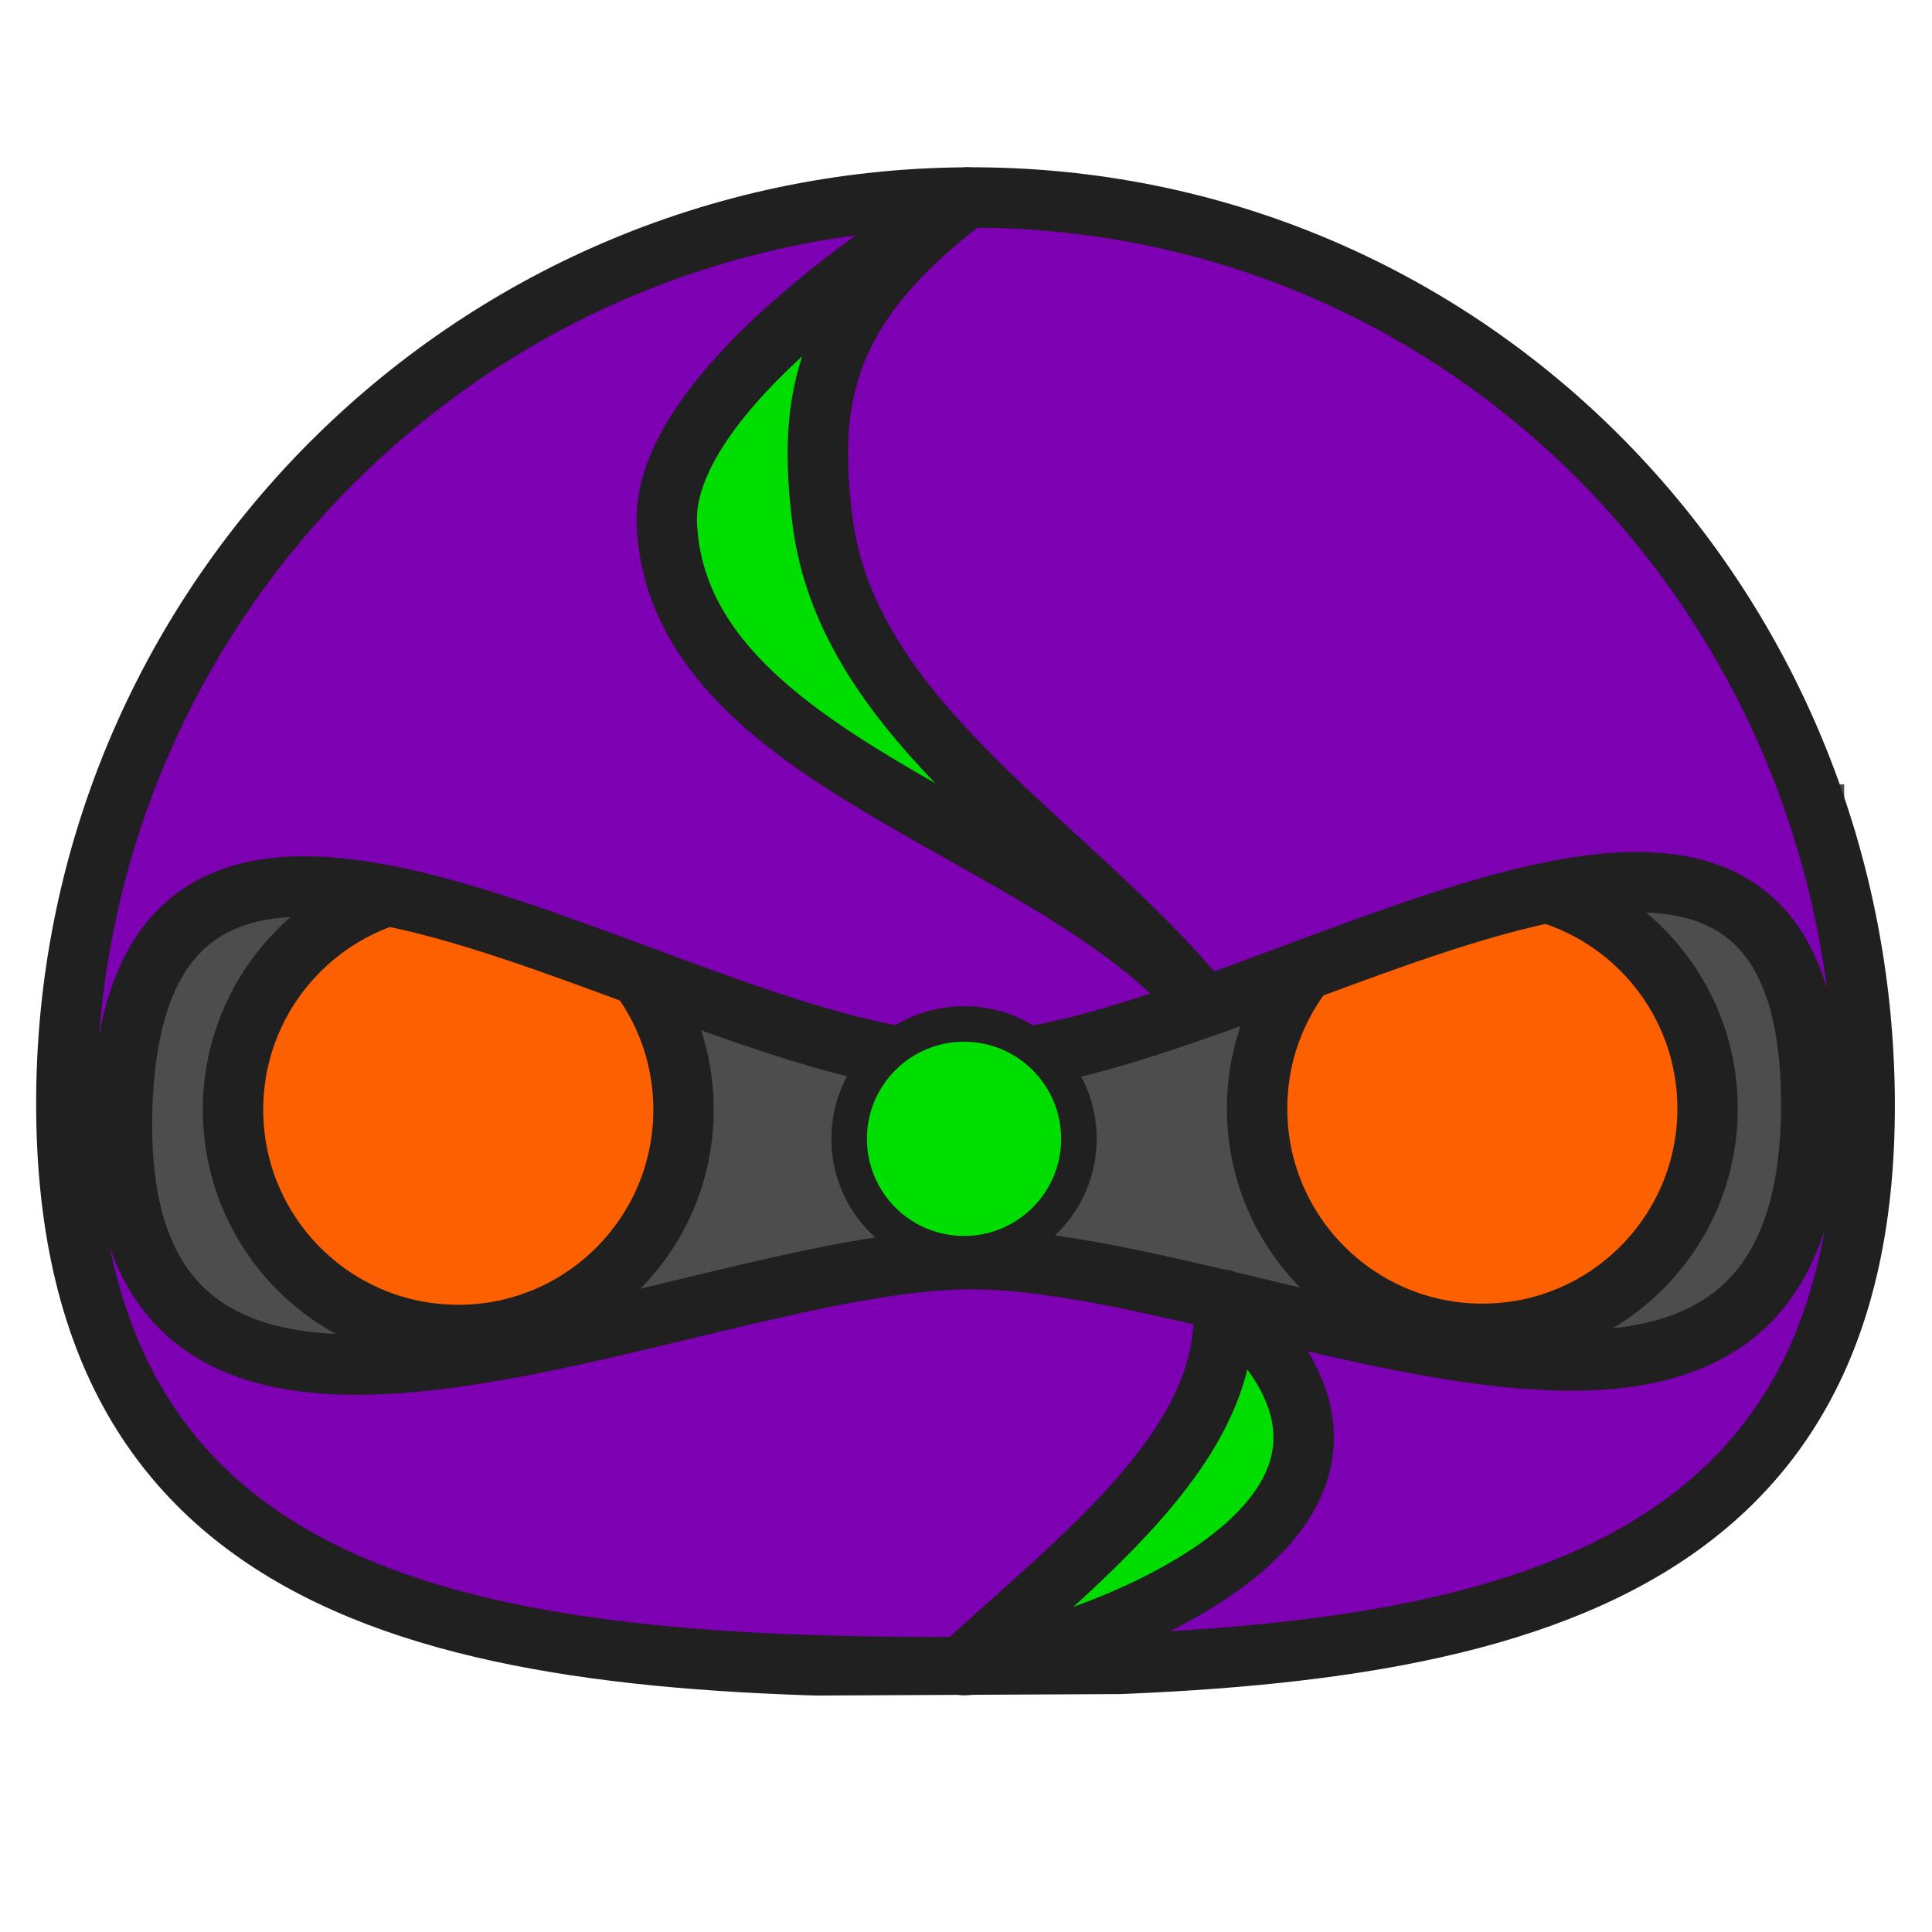
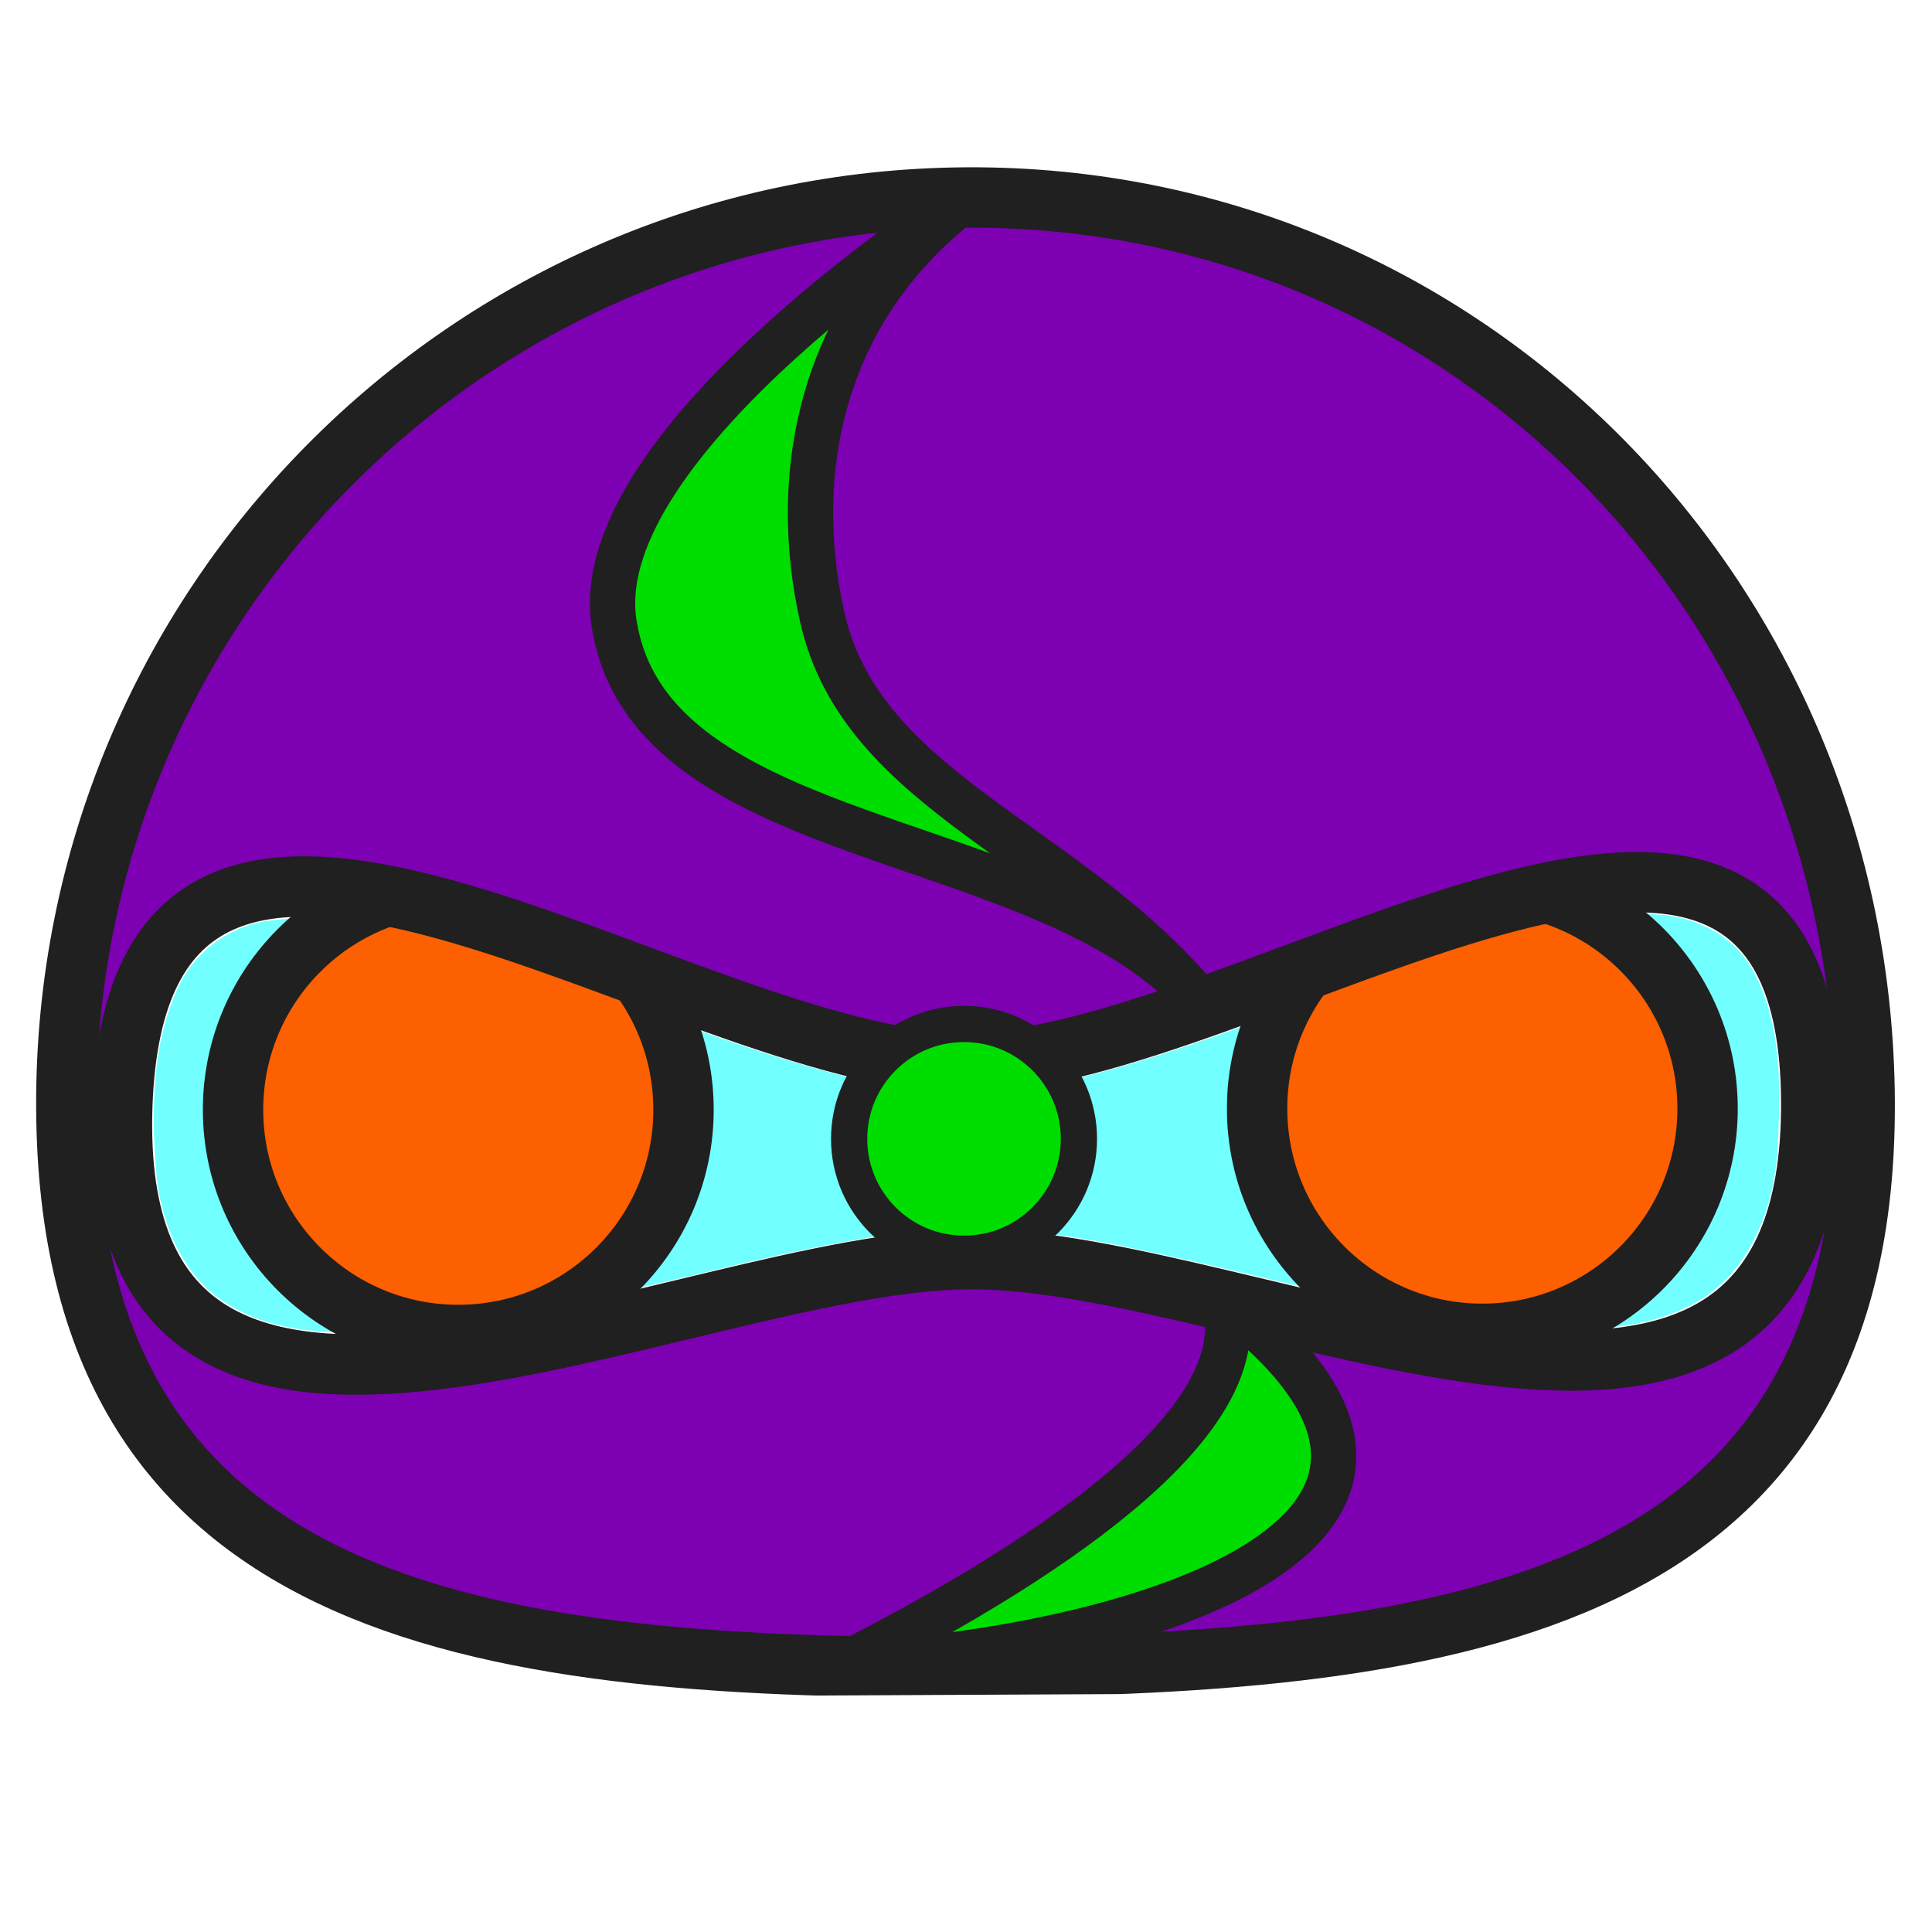
<svg xmlns="http://www.w3.org/2000/svg" width="512" height="512" viewBox="0 0 135.467 135.467" version="1.1" id="svg5">
  <defs id="defs2">
    <clipPath clipPathUnits="userSpaceOnUse" id="clipPath41619">
      <path id="path41621" style="fill:#ff0000;fill-opacity:1;fill-rule:nonzero;stroke:none;stroke-width:0.265" d="M 2.116,133.878 H 109.193 V 2.645 H 24.646 c -0.04,0.524 -0.064,1.05 -0.101,1.575 -1.616,5.63 -0.609,3.009 -3.674,9.124 -0.947,1.889 -1.871,3.789 -2.876,5.648 -0.781,1.444 -1.581,2.881 -2.478,4.256 -0.363,0.556 -0.639,1.386 -1.289,1.518 -0.631,0.128 -1.133,-0.609 -1.7,-0.914 0.011,-0.185 0.196,-1.872 0.008,-2.373 -0.052,-0.14 -0.03,0.297 -0.033,0.446 -0.001,0.066 0.056,0.143 0.02,0.198 -0.065,0.1 -0.862,0.888 -0.955,0.982 C 10.011,22.982 9.963,23.101 8.324,22.289 7.844,22.05 7.439,21.682 6.989,21.39 6.692,21.197 6.333,21.086 6.084,20.835 5.939,20.688 5.935,20.45 5.865,20.256 c -0.036,-0.1 -0.07,-0.201 -0.104,-0.301 -1.003,2.139 0.099,-1.822 -1.169,3.379 -0.505,1.056 -1.088,2.077 -1.516,3.167 -0.425,1.084 -0.725,1.867 -0.96,2.496 z m 0,-110.018 c 0.116,-0.393 0.227,-0.788 0.341,-1.182 0.361,-0.913 0.722,-1.826 1.083,-2.738 0.585,-1.106 1.265,-2.167 1.757,-3.317 -0.043,-0.847 -0.062,-1.32 -0.07,-1.623 -0.523,0.563 -1.027,1.139 -1.454,1.693 -0.778,1.011 -1.11,1.8 -1.657,2.916 z m 0,-7.859 C 2.176,15.917 2.233,15.835 2.299,15.748 3.148,14.629 4.181,13.526 5.206,12.512 5.169,11.917 5.174,11.959 5.121,11.144 5.05,10.036 4.694,8.929 4.826,7.826 4.925,7.001 5.53,6.316 5.794,5.528 5.962,5.027 6.01,4.494 6.118,3.976 6.203,3.745 6.235,3.647 6.299,3.477 4.602,5.789 3.312,8.357 2.116,10.963 Z m 0,-9.044 C 2.897,5.462 3.752,4.009 4.738,2.645 H 2.116 Z m 3.155,7.994 c 0.04,0.347 0.094,0.903 0.138,1.387 0.01,-0.026 0.02,-0.051 0.029,-0.076 -0.01,-0.188 -0.068,-1.088 -0.087,-1.4 -0.028,0.03 -0.053,0.06 -0.081,0.089 z m 1.426,-3.839 c 1.46e-4,0.009 0.002,0.018 0.002,0.026 0.254,-0.223 0.444,-0.392 0.585,-0.515 C 7.392,10.39 7.499,10.157 7.642,9.946 7.82,9.684 8.064,9.474 8.269,9.233 8.44,9.032 8.604,8.826 8.77,8.622 8.794,8.514 8.817,8.407 8.844,8.3 8.912,8.026 8.925,7.732 9.047,7.477 9.163,7.233 9.376,7.048 9.54,6.834 9.969,6.8 9.579,6.309 9.76,6.153 9.866,6.062 10.015,6.037 10.148,5.996 c 0.034,-0.01 0.088,0.036 0.106,0.006 0.053,-0.085 0.031,-0.201 0.072,-0.292 0.059,-0.134 0.15,-0.253 0.225,-0.379 0.118,-0.18 0.205,-0.385 0.353,-0.542 0.108,-0.114 0.264,-0.169 0.397,-0.253 0.284,-0.18 0.557,-0.381 0.853,-0.541 0.259,-0.14 0.535,-0.252 0.806,-0.369 0.095,-0.064 0.188,-0.127 0.267,-0.2 0.063,-0.058 0.094,-0.143 0.144,-0.213 0.191,-0.266 0.296,-0.398 0.434,-0.568 H 8.102 C 8.036,2.818 7.975,2.993 7.932,3.174 7.829,3.609 7.867,4.067 7.835,4.514 6.979,6.312 7.251,5.407 6.993,7.892 6.882,8.964 6.679,10.034 6.697,11.112 Z m 0.357,6.015 c 0.002,0.151 0.009,0.301 0.025,0.452 0.06,0.538 0.327,1.033 0.49,1.55 -0.352,0.24 0.101,0.564 0.311,0.776 0.337,0.34 0.662,0.708 1.071,0.957 0.41,0.249 0.898,0.341 1.347,0.511 0.143,0.089 0.287,0.178 0.43,0.267 0.716,-0.882 -0.165,0.028 1.237,-0.612 0.453,-0.207 0.774,-0.857 1.268,-0.792 0.426,0.056 0.526,0.684 0.74,1.057 0.128,0.223 0.222,0.385 0.301,0.525 0.718,-1.197 1.354,-2.444 1.981,-3.691 0.931,-1.853 1.758,-3.757 2.647,-5.63 3.052,-6.431 1.72,-3.087 3.706,-8.687 0.107,-0.387 0.214,-0.775 0.321,-1.162 h -6.02 c -0.702,0.561 -1.413,1.105 -2.08,1.548 -0.189,0.24 -0.386,0.473 -0.612,0.677 -0.235,0.213 -0.438,0.262 -0.684,0.449 -0.159,0.12 -0.303,0.258 -0.455,0.387 -0.14,0.128 -0.288,0.247 -0.419,0.384 -0.306,0.319 -0.519,0.678 -0.761,1.05 -0.49,0.754 -0.926,1.545 -1.494,2.244 -0.129,0.294 -0.266,0.585 -0.434,0.857 -0.217,0.353 -0.536,0.634 -0.761,0.981 -0.214,0.331 -0.224,0.908 -0.487,1.15 -0.272,0.576 -0.734,1.059 -0.961,1.655 -0.325,0.852 -0.444,1.771 -0.699,2.646 -0.006,0.151 -0.01,0.302 -0.009,0.453 z m 1.509,-5.318 c 0.023,0.008 0.046,0.016 0.069,0.025 -0.017,-0.015 -0.034,-0.029 -0.051,-0.043 -0.005,0.005 -0.012,0.013 -0.018,0.019 z m 0.234,0.173 c 0.001,0.005 0.003,0.009 0.004,0.013 0.02,0.015 0.04,0.03 0.061,0.044 -0.02,-0.02 -0.044,-0.038 -0.065,-0.058 z" />
    </clipPath>
  </defs>
-   <g id="layer1">
+   <g id="layer1" style="display:inline">
    <g id="path4863" style="fill:#ff8114;fill-opacity:1;stroke:#ff5112;stroke-width:4.233;stroke-miterlimit:4;stroke-dasharray:none;stroke-opacity:1" transform="rotate(89.72435,63.36348,73.01374)">
-       <rect style="display:inline;mix-blend-mode:normal;fill:#4d4d4d;fill-opacity:1;fill-rule:evenodd;stroke:none;stroke-width:4.233;stroke-linecap:round;stroke-linejoin:round;stroke-miterlimit:4;stroke-dasharray:none;stroke-opacity:1;paint-order:fill markers stroke" id="rect44419" width="120.805" height="40.722" x="6.983" y="-86.38" transform="rotate(90)" />
+       <path style="fill:#72ffff;fill-opacity:1;fill-rule:evenodd;stroke:none;stroke-width:7.485;stroke-linecap:round;stroke-linejoin:round" d="m 432.947,242.116 c -23.597,0.75 -46.029,9.187 -68.077,16.864 -28.727,10.05 -56.905,22.222 -86.806,28.457 -14.578,3.109 -29.733,3.223 -44.31,0.053 -33.298,-6.994 -64.504,-21.016 -96.676,-31.706 -20.939,-6.803 -42.698,-14.614 -65.074,-11.874 -10.89,1.107 -20.722,8.366 -25.085,18.387 -7.02,15.698 -6.801,33.472 -5.348,50.272 1.674,13.198 7.651,26.955 19.786,33.638 11.548,6.784 25.321,7.29 38.35,6.754 23.918,-0.453 47.204,-6.661 70.412,-11.857 24.074,-5.451 47.997,-12.142 72.604,-14.747 19.725,-2.045 39.555,0.497 58.826,4.726 33.572,6.837 66.57,16.965 100.739,20.549 16.358,1.238 34.17,1.468 48.654,-7.374 13.168,-8.184 18.927,-24.161 20.098,-38.967 0.831,-16.078 1.481,-33.315 -6.398,-47.926 -4.874,-9.275 -15.082,-14.419 -25.275,-15.004 -2.134,-0.2 -4.28,-0.265 -6.423,-0.245 z" id="path1405" transform="matrix(0.00127291,-0.2645803,0.2645803,0.00127291,-9.954259,136.0252)" />
      <circle style="display:inline;fill:#fd6000;fill-opacity:1;fill-rule:evenodd;stroke:#202020;stroke-width:4.233;stroke-linecap:round;stroke-linejoin:round;stroke-miterlimit:4;stroke-dasharray:none;stroke-opacity:1;paint-order:fill markers stroke" id="path31094-19-8" cx="-32.134" cy="68.431" transform="rotate(-89.72435)" r="15.793" />
      <circle style="display:inline;fill:#fd6000;fill-opacity:1;fill-rule:evenodd;stroke:#202020;stroke-width:4.233;stroke-linecap:round;stroke-linejoin:round;stroke-miterlimit:4;stroke-dasharray:none;stroke-opacity:1;paint-order:fill markers stroke" id="path31094-19" cx="-103.938" cy="68.512" transform="rotate(-89.72435)" r="15.793" />
      <path style="color:#000000;display:inline;mix-blend-mode:normal;fill:#7d00b2;fill-opacity:1;fill-rule:evenodd;stroke:#202020;stroke-width:4.233;stroke-linecap:round;stroke-linejoin:round;stroke-miterlimit:4;stroke-dasharray:none;stroke-opacity:1;paint-order:normal" d="m 4.233,68.262 c 0,35.047 28.453,63.5 63.5,63.5 35.047,0 39.514,-27.927 39.514,-62.974 0,-35.047 -4.297,-63.15 -39.343,-63.15 -35.047,0 -63.671,27.577 -63.671,62.624 z M 64.895,68.632 C 64.924,48.857 34.978,9.386 67.904,9.386 100.831,9.386 78.67,48.373 78.652,68.444 78.634,88.514 100.637,129.046 67.733,127.84 34.78,126.632 64.867,88.408 64.895,68.632 Z" clip-path="url(#clipPath41619)" id="path8825" transform="matrix(1.000263,2.3058137e-6,2.3058159e-6,0.9997836,-0.01482406,0.01462928)" />
-       <circle style="display:inline;fill:#00dd00;fill-opacity:1;fill-rule:evenodd;stroke:#202020;stroke-width:2.492;stroke-linecap:round;stroke-linejoin:round;stroke-miterlimit:4;stroke-dasharray:none;stroke-opacity:1;paint-order:fill markers stroke" id="path31094-19-8-8" cx="-68.476" cy="70.553" transform="rotate(-89.72435)" r="8.056" />
-       <path id="path9220" style="fill:#00dd00;fill-opacity:1;stroke:#202020;stroke-width:16;stroke-linecap:round;stroke-linejoin:round;stroke-miterlimit:4;stroke-dasharray:none;stroke-opacity:1;paint-order:normal" d="m 256.369,52.336 c 0,0 -81.553,47.476 -79.65,86.666 3.079,63.416 102.179,80.122 141.867,127.096 -34.988,-42.801 -94.148,-74.503 -100.678,-128.532 -3.74,-30.943 -0.504,-56.039 38.462,-85.229 z m 67.846,292.129 c 2.857,37.432 -35.799,66.562 -68.842,96.814 19.016,-0.368 137.7,-36.08 68.842,-96.814 z" transform="matrix(0.00127291,-0.2645803,0.2645803,0.00127291,-9.954259,136.0252)" />
+       <circle style="display:inline;fill:#00dd00;fill-opacity:1;fill-rule:evenodd;stroke:#202020;stroke-width:2.54;stroke-linecap:round;stroke-linejoin:round;stroke-miterlimit:4;stroke-dasharray:none;stroke-opacity:1;paint-order:fill markers stroke" id="path31094-19-8-8" cx="-68.476" cy="70.553" transform="rotate(-89.72435)" r="8.056" />
+       <path id="path9220" style="fill:#00dd00;fill-opacity:1;stroke:#202020;stroke-width:12;stroke-linecap:round;stroke-linejoin:round;stroke-miterlimit:4;stroke-dasharray:none;stroke-opacity:1;paint-order:normal" d="m 256.369,52.336 c 0,0 -100.994,64.386 -93.65,112.666 9.313,61.223 116.179,54.122 155.867,101.096 -34.988,-42.801 -90.147,-55.805 -100.678,-102.532 -8.626,-38.27 -0.504,-82.039 38.462,-111.229 z m 67.846,292.129 c 9.359,30.165 -40.614,66.256 -100.842,96.814 74.748,-3.884 182.494,-34.374 100.842,-96.814 z" transform="matrix(0.00127291,-0.2645803,0.2645803,0.00127291,-9.954259,136.0252)" />
    </g>
  </g>
</svg>
